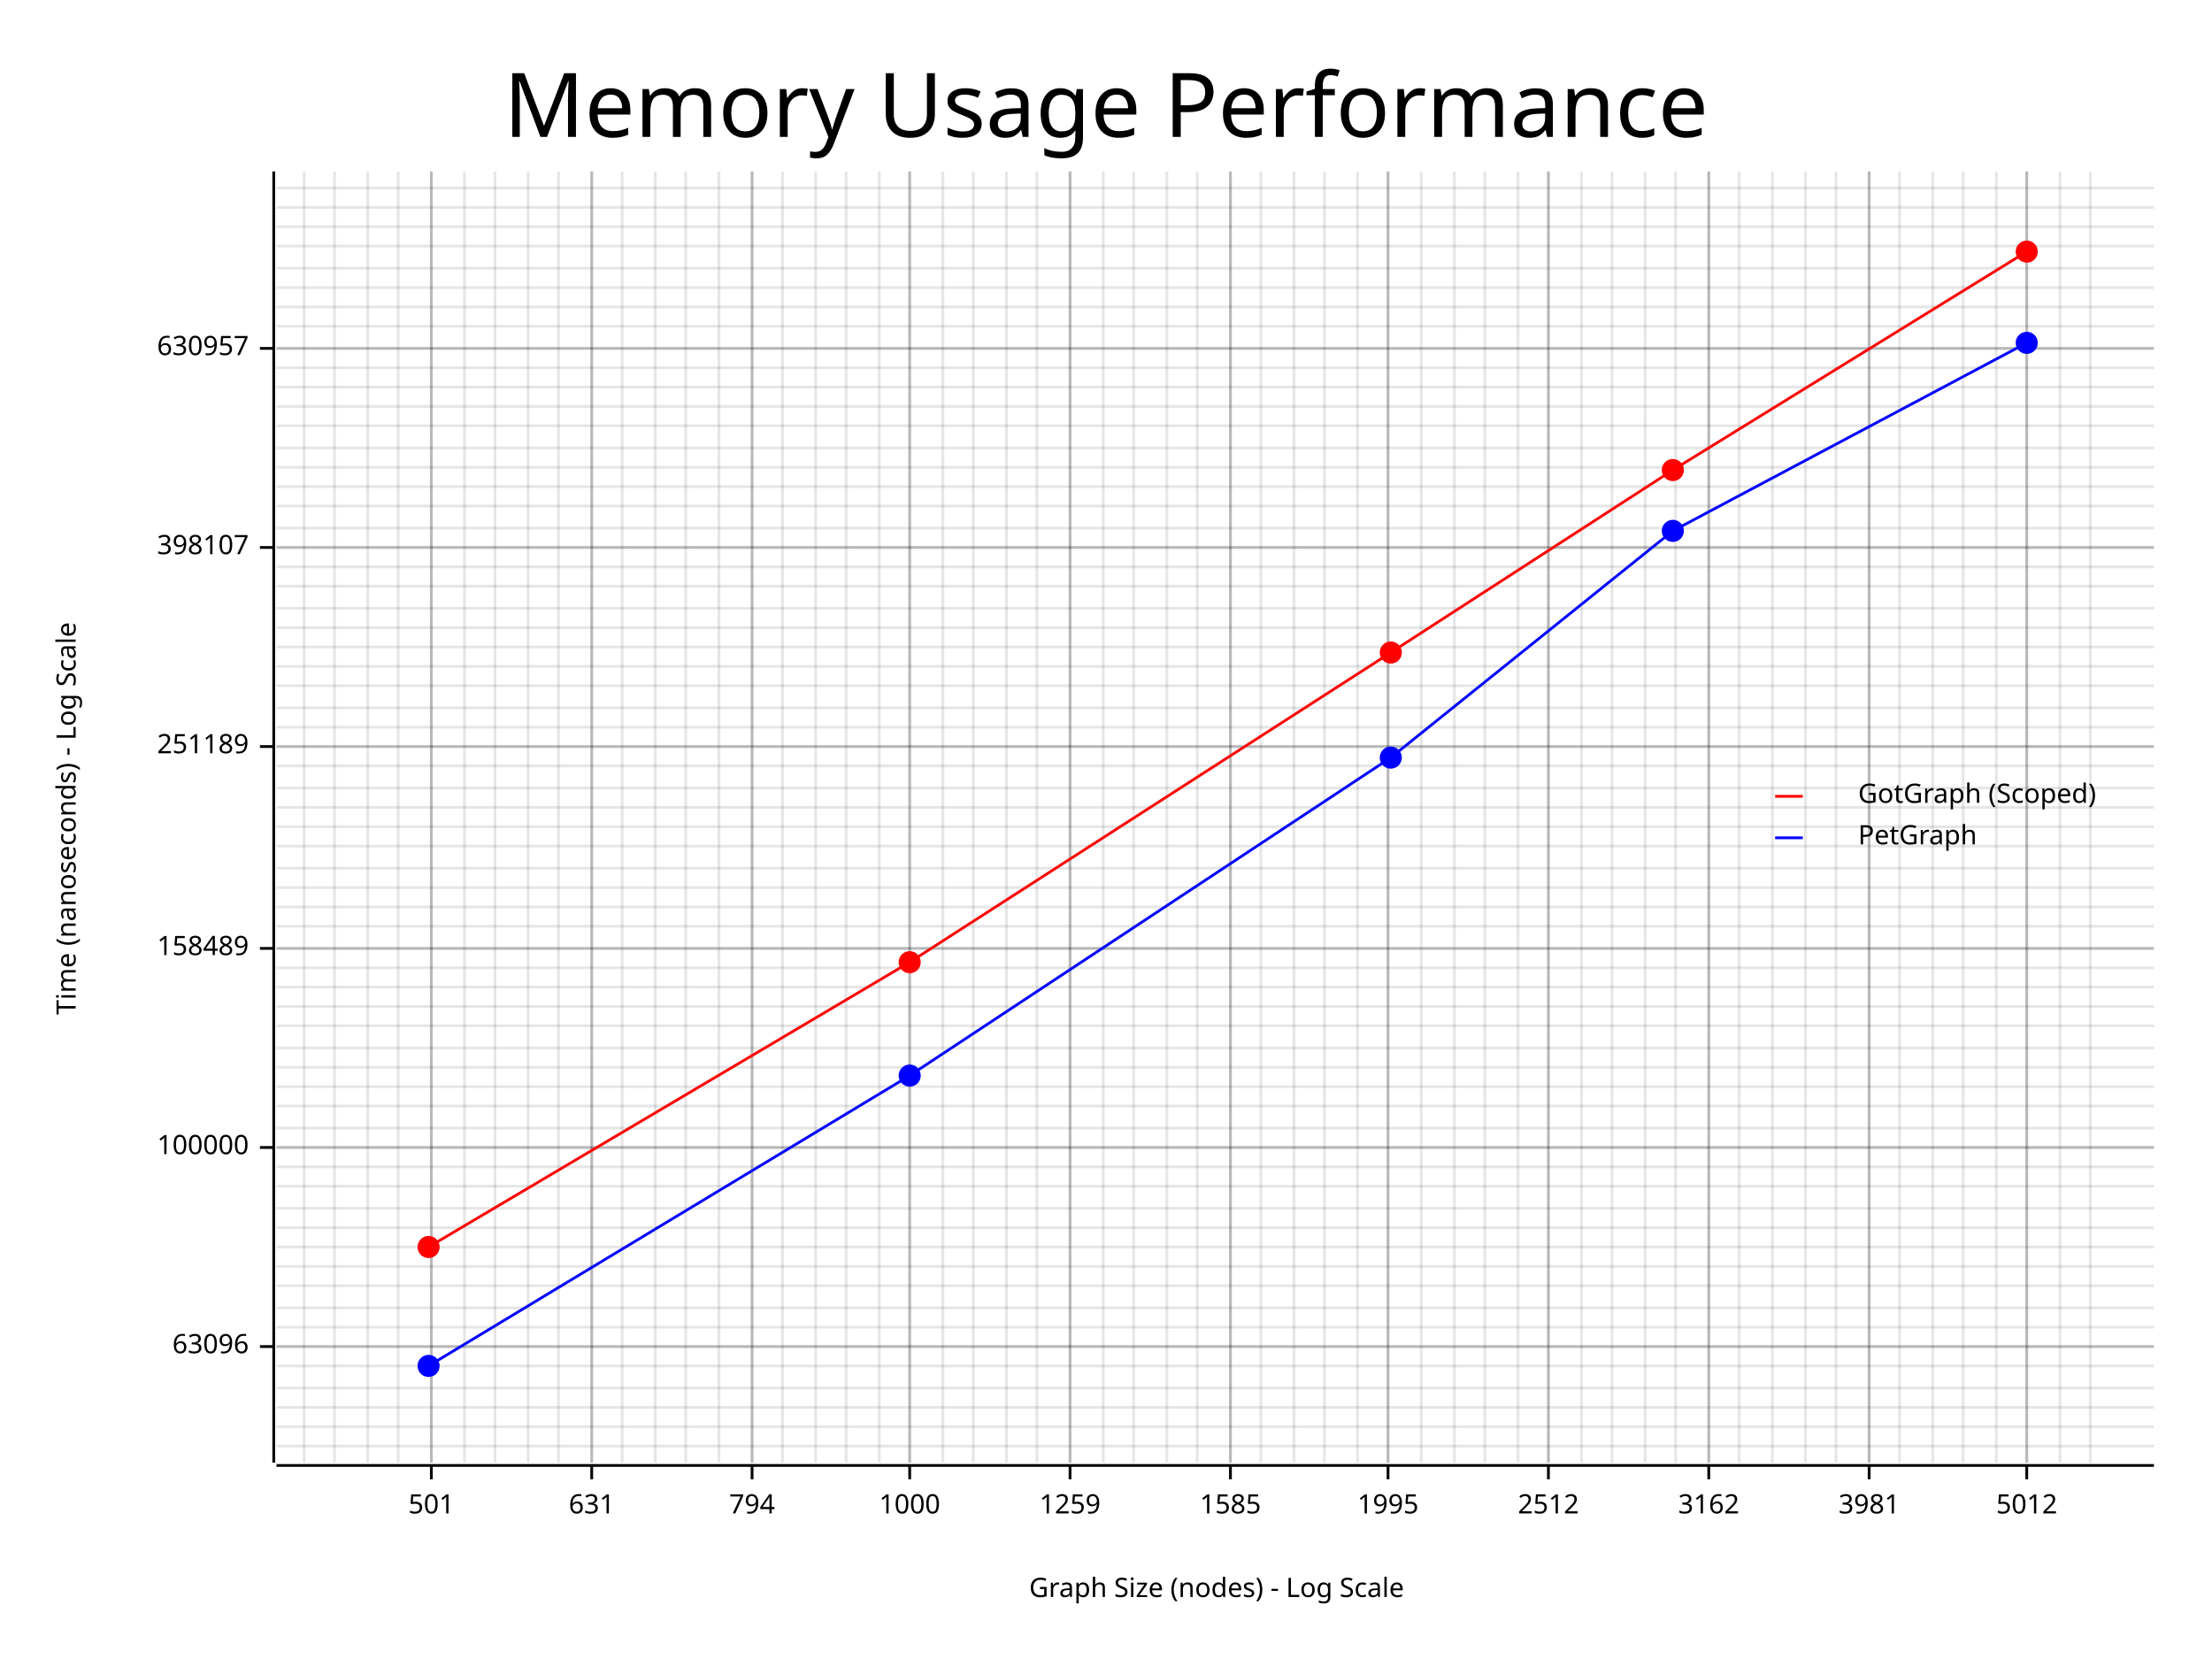
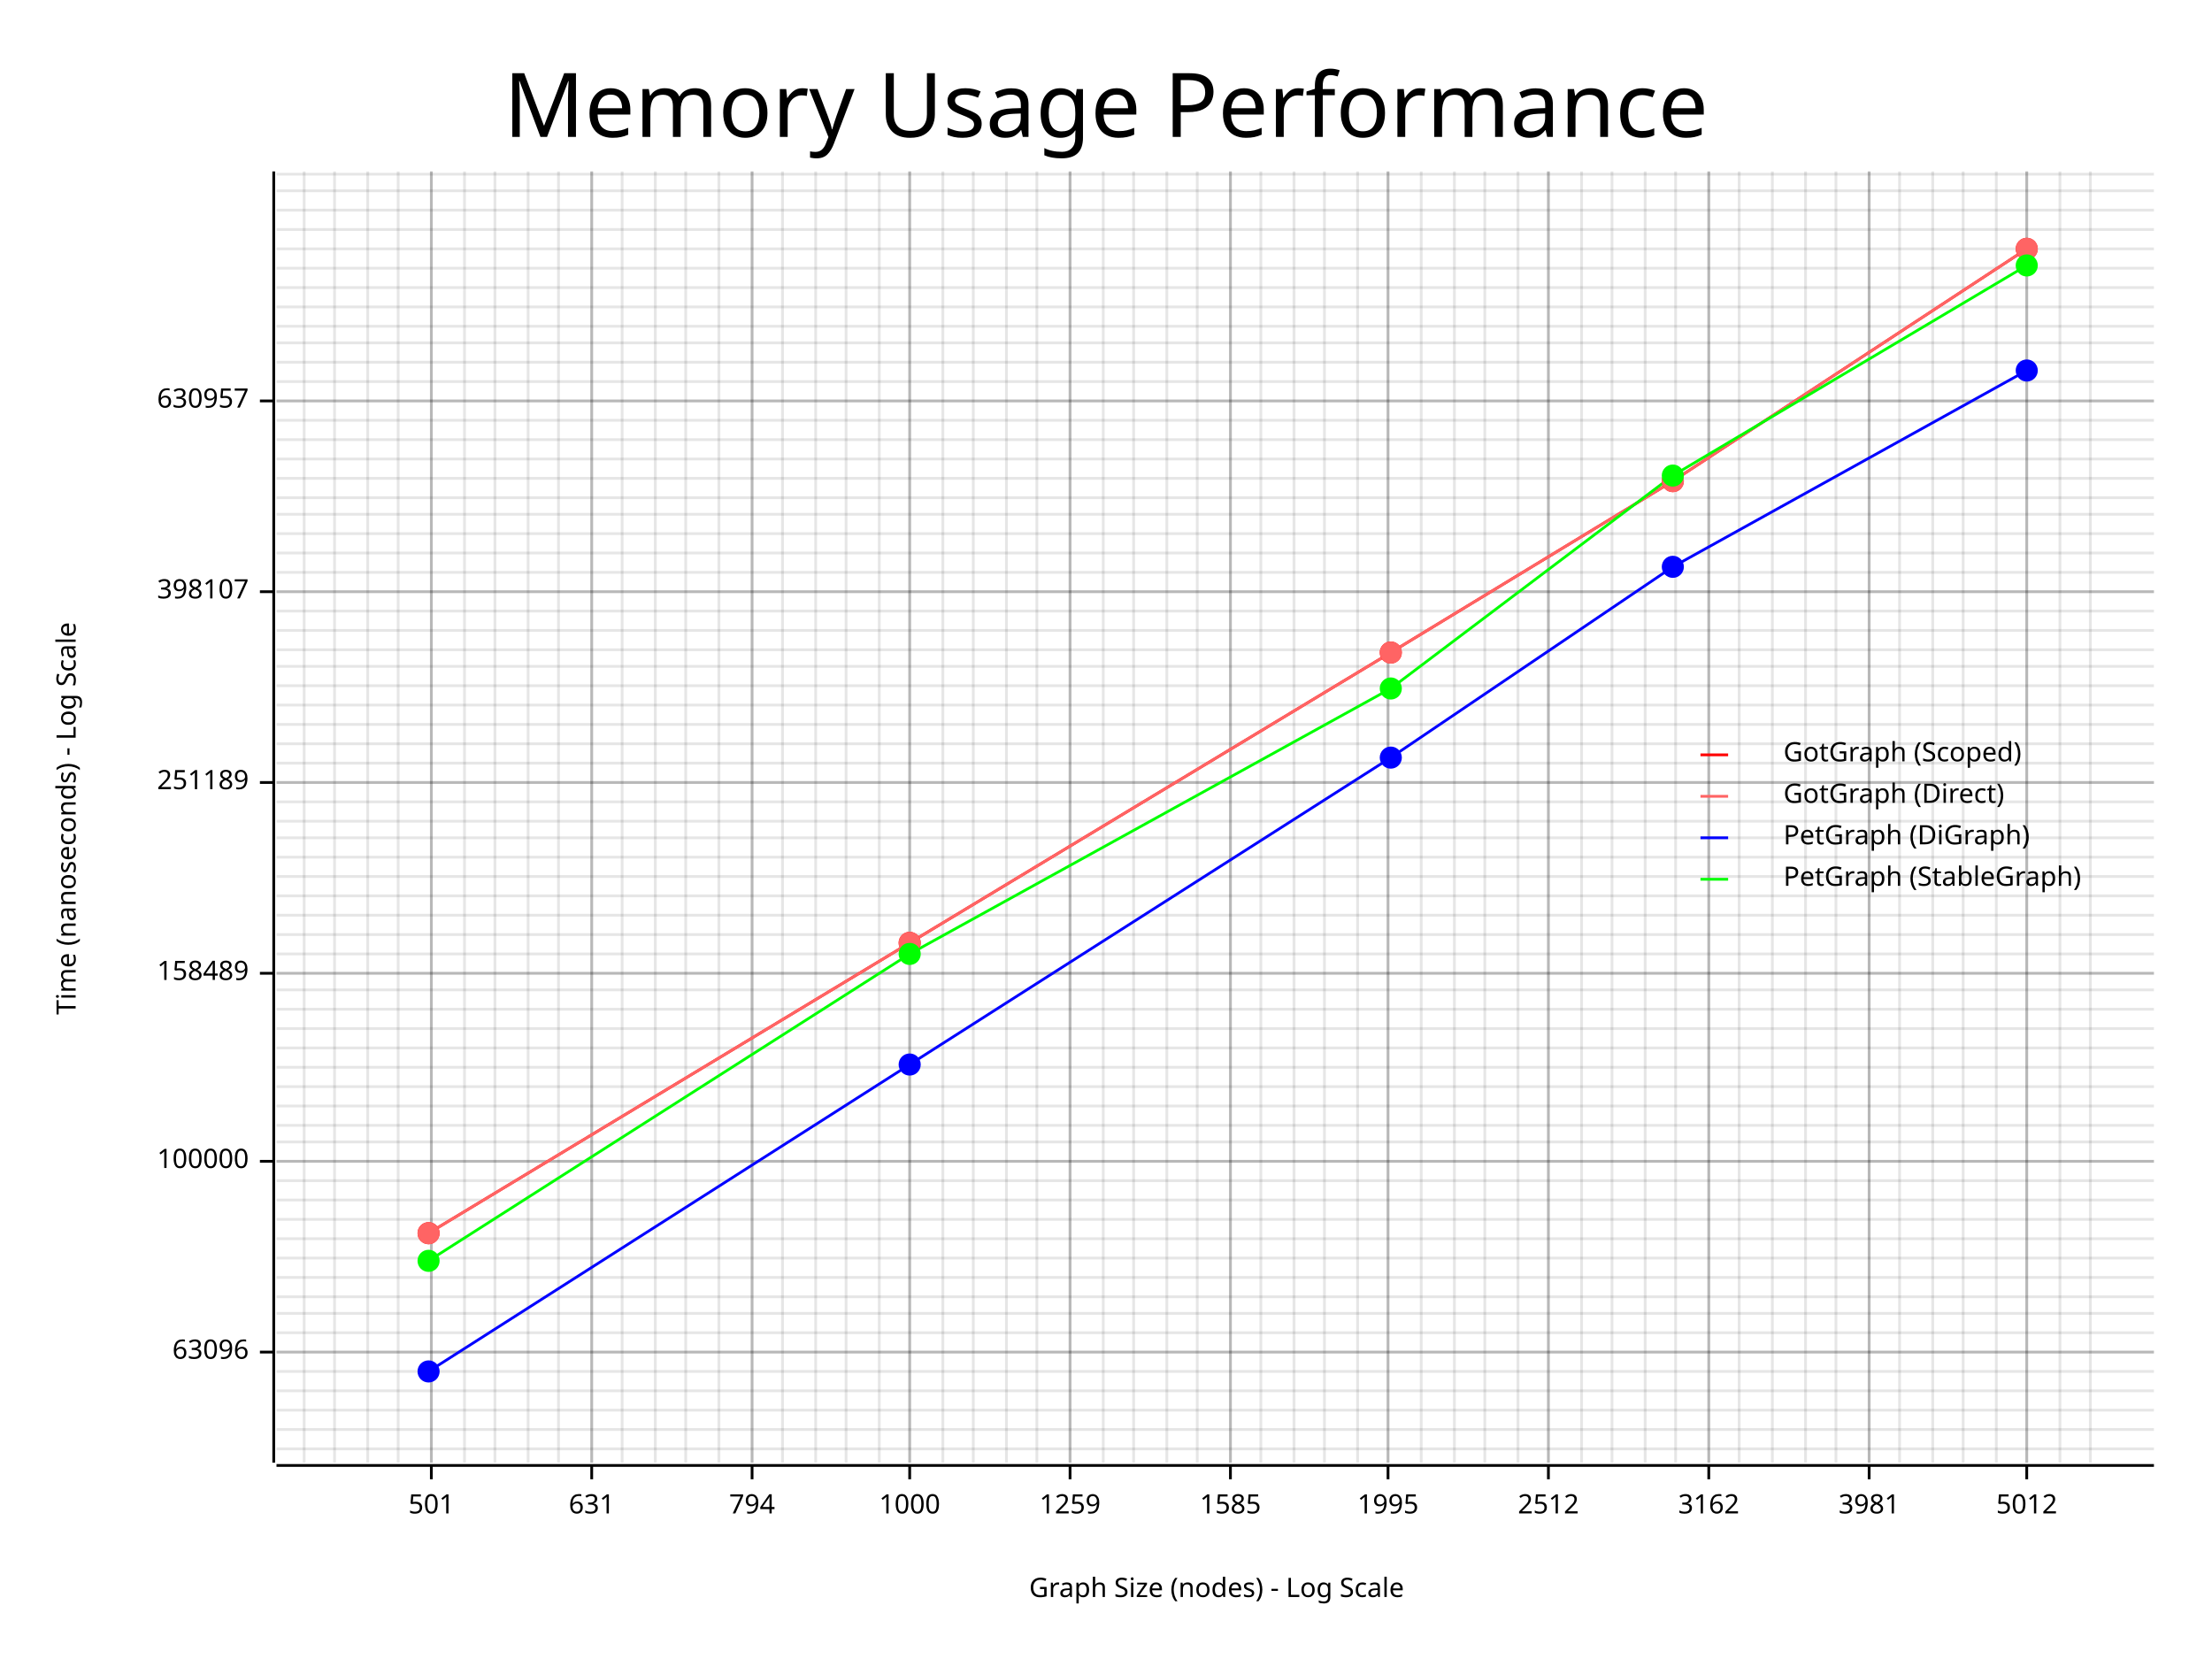
<svg xmlns="http://www.w3.org/2000/svg" width="800" height="600" viewBox="0 0 800 600">
  <rect x="0" y="0" width="800" height="600" opacity="1" fill="#FFFFFF" stroke="none" />
  <text x="400" y="25" dy="0.76em" text-anchor="middle" font-family="sans-serif" font-size="32.258" opacity="1" fill="#000000">
Memory Usage Performance
</text>
  <line opacity="0.1" stroke="#000000" stroke-width="1" x1="110" y1="529" x2="110" y2="62" />
  <line opacity="0.1" stroke="#000000" stroke-width="1" x1="121" y1="529" x2="121" y2="62" />
  <line opacity="0.1" stroke="#000000" stroke-width="1" x1="133" y1="529" x2="133" y2="62" />
  <line opacity="0.1" stroke="#000000" stroke-width="1" x1="144" y1="529" x2="144" y2="62" />
  <line opacity="0.1" stroke="#000000" stroke-width="1" x1="156" y1="529" x2="156" y2="62" />
  <line opacity="0.1" stroke="#000000" stroke-width="1" x1="168" y1="529" x2="168" y2="62" />
  <line opacity="0.1" stroke="#000000" stroke-width="1" x1="179" y1="529" x2="179" y2="62" />
  <line opacity="0.1" stroke="#000000" stroke-width="1" x1="191" y1="529" x2="191" y2="62" />
  <line opacity="0.1" stroke="#000000" stroke-width="1" x1="202" y1="529" x2="202" y2="62" />
  <line opacity="0.1" stroke="#000000" stroke-width="1" x1="214" y1="529" x2="214" y2="62" />
  <line opacity="0.1" stroke="#000000" stroke-width="1" x1="225" y1="529" x2="225" y2="62" />
  <line opacity="0.1" stroke="#000000" stroke-width="1" x1="237" y1="529" x2="237" y2="62" />
  <line opacity="0.1" stroke="#000000" stroke-width="1" x1="248" y1="529" x2="248" y2="62" />
  <line opacity="0.1" stroke="#000000" stroke-width="1" x1="260" y1="529" x2="260" y2="62" />
  <line opacity="0.1" stroke="#000000" stroke-width="1" x1="272" y1="529" x2="272" y2="62" />
  <line opacity="0.1" stroke="#000000" stroke-width="1" x1="283" y1="529" x2="283" y2="62" />
  <line opacity="0.1" stroke="#000000" stroke-width="1" x1="295" y1="529" x2="295" y2="62" />
  <line opacity="0.1" stroke="#000000" stroke-width="1" x1="306" y1="529" x2="306" y2="62" />
  <line opacity="0.1" stroke="#000000" stroke-width="1" x1="318" y1="529" x2="318" y2="62" />
  <line opacity="0.1" stroke="#000000" stroke-width="1" x1="329" y1="529" x2="329" y2="62" />
  <line opacity="0.1" stroke="#000000" stroke-width="1" x1="341" y1="529" x2="341" y2="62" />
  <line opacity="0.1" stroke="#000000" stroke-width="1" x1="352" y1="529" x2="352" y2="62" />
  <line opacity="0.1" stroke="#000000" stroke-width="1" x1="364" y1="529" x2="364" y2="62" />
  <line opacity="0.1" stroke="#000000" stroke-width="1" x1="375" y1="529" x2="375" y2="62" />
  <line opacity="0.1" stroke="#000000" stroke-width="1" x1="387" y1="529" x2="387" y2="62" />
  <line opacity="0.1" stroke="#000000" stroke-width="1" x1="399" y1="529" x2="399" y2="62" />
  <line opacity="0.1" stroke="#000000" stroke-width="1" x1="410" y1="529" x2="410" y2="62" />
  <line opacity="0.1" stroke="#000000" stroke-width="1" x1="422" y1="529" x2="422" y2="62" />
  <line opacity="0.1" stroke="#000000" stroke-width="1" x1="433" y1="529" x2="433" y2="62" />
  <line opacity="0.1" stroke="#000000" stroke-width="1" x1="445" y1="529" x2="445" y2="62" />
  <line opacity="0.1" stroke="#000000" stroke-width="1" x1="456" y1="529" x2="456" y2="62" />
  <line opacity="0.1" stroke="#000000" stroke-width="1" x1="468" y1="529" x2="468" y2="62" />
  <line opacity="0.1" stroke="#000000" stroke-width="1" x1="479" y1="529" x2="479" y2="62" />
  <line opacity="0.1" stroke="#000000" stroke-width="1" x1="491" y1="529" x2="491" y2="62" />
  <line opacity="0.1" stroke="#000000" stroke-width="1" x1="502" y1="529" x2="502" y2="62" />
  <line opacity="0.1" stroke="#000000" stroke-width="1" x1="514" y1="529" x2="514" y2="62" />
  <line opacity="0.1" stroke="#000000" stroke-width="1" x1="526" y1="529" x2="526" y2="62" />
  <line opacity="0.1" stroke="#000000" stroke-width="1" x1="537" y1="529" x2="537" y2="62" />
  <line opacity="0.1" stroke="#000000" stroke-width="1" x1="549" y1="529" x2="549" y2="62" />
  <line opacity="0.1" stroke="#000000" stroke-width="1" x1="560" y1="529" x2="560" y2="62" />
  <line opacity="0.1" stroke="#000000" stroke-width="1" x1="572" y1="529" x2="572" y2="62" />
  <line opacity="0.1" stroke="#000000" stroke-width="1" x1="583" y1="529" x2="583" y2="62" />
  <line opacity="0.1" stroke="#000000" stroke-width="1" x1="595" y1="529" x2="595" y2="62" />
  <line opacity="0.1" stroke="#000000" stroke-width="1" x1="606" y1="529" x2="606" y2="62" />
  <line opacity="0.1" stroke="#000000" stroke-width="1" x1="618" y1="529" x2="618" y2="62" />
  <line opacity="0.1" stroke="#000000" stroke-width="1" x1="629" y1="529" x2="629" y2="62" />
  <line opacity="0.1" stroke="#000000" stroke-width="1" x1="641" y1="529" x2="641" y2="62" />
  <line opacity="0.1" stroke="#000000" stroke-width="1" x1="653" y1="529" x2="653" y2="62" />
  <line opacity="0.1" stroke="#000000" stroke-width="1" x1="664" y1="529" x2="664" y2="62" />
  <line opacity="0.1" stroke="#000000" stroke-width="1" x1="676" y1="529" x2="676" y2="62" />
  <line opacity="0.1" stroke="#000000" stroke-width="1" x1="687" y1="529" x2="687" y2="62" />
  <line opacity="0.1" stroke="#000000" stroke-width="1" x1="699" y1="529" x2="699" y2="62" />
  <line opacity="0.1" stroke="#000000" stroke-width="1" x1="710" y1="529" x2="710" y2="62" />
  <line opacity="0.1" stroke="#000000" stroke-width="1" x1="722" y1="529" x2="722" y2="62" />
  <line opacity="0.1" stroke="#000000" stroke-width="1" x1="733" y1="529" x2="733" y2="62" />
  <line opacity="0.1" stroke="#000000" stroke-width="1" x1="745" y1="529" x2="745" y2="62" />
  <line opacity="0.1" stroke="#000000" stroke-width="1" x1="756" y1="529" x2="756" y2="62" />
-   <line opacity="0.1" stroke="#000000" stroke-width="1" x1="100" y1="523" x2="779" y2="523" />
-   <line opacity="0.1" stroke="#000000" stroke-width="1" x1="100" y1="516" x2="779" y2="516" />
-   <line opacity="0.1" stroke="#000000" stroke-width="1" x1="100" y1="509" x2="779" y2="509" />
-   <line opacity="0.1" stroke="#000000" stroke-width="1" x1="100" y1="502" x2="779" y2="502" />
-   <line opacity="0.1" stroke="#000000" stroke-width="1" x1="100" y1="494" x2="779" y2="494" />
-   <line opacity="0.1" stroke="#000000" stroke-width="1" x1="100" y1="487" x2="779" y2="487" />
-   <line opacity="0.1" stroke="#000000" stroke-width="1" x1="100" y1="480" x2="779" y2="480" />
-   <line opacity="0.1" stroke="#000000" stroke-width="1" x1="100" y1="473" x2="779" y2="473" />
-   <line opacity="0.1" stroke="#000000" stroke-width="1" x1="100" y1="465" x2="779" y2="465" />
-   <line opacity="0.1" stroke="#000000" stroke-width="1" x1="100" y1="458" x2="779" y2="458" />
-   <line opacity="0.1" stroke="#000000" stroke-width="1" x1="100" y1="451" x2="779" y2="451" />
-   <line opacity="0.1" stroke="#000000" stroke-width="1" x1="100" y1="444" x2="779" y2="444" />
-   <line opacity="0.1" stroke="#000000" stroke-width="1" x1="100" y1="437" x2="779" y2="437" />
-   <line opacity="0.1" stroke="#000000" stroke-width="1" x1="100" y1="429" x2="779" y2="429" />
-   <line opacity="0.1" stroke="#000000" stroke-width="1" x1="100" y1="422" x2="779" y2="422" />
-   <line opacity="0.1" stroke="#000000" stroke-width="1" x1="100" y1="415" x2="779" y2="415" />
-   <line opacity="0.1" stroke="#000000" stroke-width="1" x1="100" y1="408" x2="779" y2="408" />
+   <line opacity="0.1" stroke="#000000" stroke-width="1" x1="100" y1="524" x2="779" y2="524" />
+   <line opacity="0.1" stroke="#000000" stroke-width="1" x1="100" y1="517" x2="779" y2="517" />
+   <line opacity="0.1" stroke="#000000" stroke-width="1" x1="100" y1="510" x2="779" y2="510" />
+   <line opacity="0.1" stroke="#000000" stroke-width="1" x1="100" y1="503" x2="779" y2="503" />
+   <line opacity="0.1" stroke="#000000" stroke-width="1" x1="100" y1="496" x2="779" y2="496" />
+   <line opacity="0.1" stroke="#000000" stroke-width="1" x1="100" y1="489" x2="779" y2="489" />
+   <line opacity="0.1" stroke="#000000" stroke-width="1" x1="100" y1="482" x2="779" y2="482" />
+   <line opacity="0.1" stroke="#000000" stroke-width="1" x1="100" y1="475" x2="779" y2="475" />
+   <line opacity="0.1" stroke="#000000" stroke-width="1" x1="100" y1="469" x2="779" y2="469" />
+   <line opacity="0.1" stroke="#000000" stroke-width="1" x1="100" y1="462" x2="779" y2="462" />
+   <line opacity="0.1" stroke="#000000" stroke-width="1" x1="100" y1="455" x2="779" y2="455" />
+   <line opacity="0.1" stroke="#000000" stroke-width="1" x1="100" y1="448" x2="779" y2="448" />
+   <line opacity="0.1" stroke="#000000" stroke-width="1" x1="100" y1="441" x2="779" y2="441" />
+   <line opacity="0.1" stroke="#000000" stroke-width="1" x1="100" y1="434" x2="779" y2="434" />
+   <line opacity="0.1" stroke="#000000" stroke-width="1" x1="100" y1="427" x2="779" y2="427" />
+   <line opacity="0.1" stroke="#000000" stroke-width="1" x1="100" y1="420" x2="779" y2="420" />
+   <line opacity="0.1" stroke="#000000" stroke-width="1" x1="100" y1="413" x2="779" y2="413" />
+   <line opacity="0.1" stroke="#000000" stroke-width="1" x1="100" y1="407" x2="779" y2="407" />
  <line opacity="0.1" stroke="#000000" stroke-width="1" x1="100" y1="400" x2="779" y2="400" />
  <line opacity="0.1" stroke="#000000" stroke-width="1" x1="100" y1="393" x2="779" y2="393" />
  <line opacity="0.1" stroke="#000000" stroke-width="1" x1="100" y1="386" x2="779" y2="386" />
  <line opacity="0.1" stroke="#000000" stroke-width="1" x1="100" y1="379" x2="779" y2="379" />
-   <line opacity="0.1" stroke="#000000" stroke-width="1" x1="100" y1="371" x2="779" y2="371" />
-   <line opacity="0.1" stroke="#000000" stroke-width="1" x1="100" y1="364" x2="779" y2="364" />
-   <line opacity="0.1" stroke="#000000" stroke-width="1" x1="100" y1="357" x2="779" y2="357" />
-   <line opacity="0.1" stroke="#000000" stroke-width="1" x1="100" y1="350" x2="779" y2="350" />
-   <line opacity="0.1" stroke="#000000" stroke-width="1" x1="100" y1="343" x2="779" y2="343" />
-   <line opacity="0.1" stroke="#000000" stroke-width="1" x1="100" y1="335" x2="779" y2="335" />
-   <line opacity="0.1" stroke="#000000" stroke-width="1" x1="100" y1="328" x2="779" y2="328" />
-   <line opacity="0.1" stroke="#000000" stroke-width="1" x1="100" y1="321" x2="779" y2="321" />
-   <line opacity="0.1" stroke="#000000" stroke-width="1" x1="100" y1="314" x2="779" y2="314" />
-   <line opacity="0.1" stroke="#000000" stroke-width="1" x1="100" y1="306" x2="779" y2="306" />
-   <line opacity="0.1" stroke="#000000" stroke-width="1" x1="100" y1="299" x2="779" y2="299" />
-   <line opacity="0.1" stroke="#000000" stroke-width="1" x1="100" y1="292" x2="779" y2="292" />
-   <line opacity="0.1" stroke="#000000" stroke-width="1" x1="100" y1="285" x2="779" y2="285" />
-   <line opacity="0.1" stroke="#000000" stroke-width="1" x1="100" y1="277" x2="779" y2="277" />
-   <line opacity="0.1" stroke="#000000" stroke-width="1" x1="100" y1="270" x2="779" y2="270" />
-   <line opacity="0.1" stroke="#000000" stroke-width="1" x1="100" y1="263" x2="779" y2="263" />
-   <line opacity="0.1" stroke="#000000" stroke-width="1" x1="100" y1="256" x2="779" y2="256" />
+   <line opacity="0.1" stroke="#000000" stroke-width="1" x1="100" y1="372" x2="779" y2="372" />
+   <line opacity="0.1" stroke="#000000" stroke-width="1" x1="100" y1="365" x2="779" y2="365" />
+   <line opacity="0.1" stroke="#000000" stroke-width="1" x1="100" y1="358" x2="779" y2="358" />
+   <line opacity="0.1" stroke="#000000" stroke-width="1" x1="100" y1="352" x2="779" y2="352" />
+   <line opacity="0.1" stroke="#000000" stroke-width="1" x1="100" y1="345" x2="779" y2="345" />
+   <line opacity="0.1" stroke="#000000" stroke-width="1" x1="100" y1="338" x2="779" y2="338" />
+   <line opacity="0.1" stroke="#000000" stroke-width="1" x1="100" y1="331" x2="779" y2="331" />
+   <line opacity="0.1" stroke="#000000" stroke-width="1" x1="100" y1="324" x2="779" y2="324" />
+   <line opacity="0.1" stroke="#000000" stroke-width="1" x1="100" y1="317" x2="779" y2="317" />
+   <line opacity="0.1" stroke="#000000" stroke-width="1" x1="100" y1="310" x2="779" y2="310" />
+   <line opacity="0.1" stroke="#000000" stroke-width="1" x1="100" y1="303" x2="779" y2="303" />
+   <line opacity="0.1" stroke="#000000" stroke-width="1" x1="100" y1="297" x2="779" y2="297" />
+   <line opacity="0.1" stroke="#000000" stroke-width="1" x1="100" y1="290" x2="779" y2="290" />
+   <line opacity="0.1" stroke="#000000" stroke-width="1" x1="100" y1="283" x2="779" y2="283" />
+   <line opacity="0.1" stroke="#000000" stroke-width="1" x1="100" y1="276" x2="779" y2="276" />
+   <line opacity="0.1" stroke="#000000" stroke-width="1" x1="100" y1="269" x2="779" y2="269" />
+   <line opacity="0.1" stroke="#000000" stroke-width="1" x1="100" y1="262" x2="779" y2="262" />
+   <line opacity="0.1" stroke="#000000" stroke-width="1" x1="100" y1="255" x2="779" y2="255" />
  <line opacity="0.1" stroke="#000000" stroke-width="1" x1="100" y1="248" x2="779" y2="248" />
  <line opacity="0.1" stroke="#000000" stroke-width="1" x1="100" y1="241" x2="779" y2="241" />
-   <line opacity="0.1" stroke="#000000" stroke-width="1" x1="100" y1="234" x2="779" y2="234" />
-   <line opacity="0.1" stroke="#000000" stroke-width="1" x1="100" y1="227" x2="779" y2="227" />
-   <line opacity="0.1" stroke="#000000" stroke-width="1" x1="100" y1="220" x2="779" y2="220" />
-   <line opacity="0.1" stroke="#000000" stroke-width="1" x1="100" y1="212" x2="779" y2="212" />
-   <line opacity="0.1" stroke="#000000" stroke-width="1" x1="100" y1="205" x2="779" y2="205" />
-   <line opacity="0.1" stroke="#000000" stroke-width="1" x1="100" y1="198" x2="779" y2="198" />
-   <line opacity="0.1" stroke="#000000" stroke-width="1" x1="100" y1="191" x2="779" y2="191" />
-   <line opacity="0.1" stroke="#000000" stroke-width="1" x1="100" y1="183" x2="779" y2="183" />
-   <line opacity="0.1" stroke="#000000" stroke-width="1" x1="100" y1="176" x2="779" y2="176" />
-   <line opacity="0.1" stroke="#000000" stroke-width="1" x1="100" y1="169" x2="779" y2="169" />
-   <line opacity="0.1" stroke="#000000" stroke-width="1" x1="100" y1="162" x2="779" y2="162" />
-   <line opacity="0.1" stroke="#000000" stroke-width="1" x1="100" y1="154" x2="779" y2="154" />
-   <line opacity="0.1" stroke="#000000" stroke-width="1" x1="100" y1="147" x2="779" y2="147" />
-   <line opacity="0.1" stroke="#000000" stroke-width="1" x1="100" y1="140" x2="779" y2="140" />
-   <line opacity="0.1" stroke="#000000" stroke-width="1" x1="100" y1="133" x2="779" y2="133" />
-   <line opacity="0.1" stroke="#000000" stroke-width="1" x1="100" y1="126" x2="779" y2="126" />
+   <line opacity="0.1" stroke="#000000" stroke-width="1" x1="100" y1="235" x2="779" y2="235" />
+   <line opacity="0.1" stroke="#000000" stroke-width="1" x1="100" y1="228" x2="779" y2="228" />
+   <line opacity="0.1" stroke="#000000" stroke-width="1" x1="100" y1="221" x2="779" y2="221" />
+   <line opacity="0.1" stroke="#000000" stroke-width="1" x1="100" y1="214" x2="779" y2="214" />
+   <line opacity="0.1" stroke="#000000" stroke-width="1" x1="100" y1="207" x2="779" y2="207" />
+   <line opacity="0.1" stroke="#000000" stroke-width="1" x1="100" y1="200" x2="779" y2="200" />
+   <line opacity="0.1" stroke="#000000" stroke-width="1" x1="100" y1="193" x2="779" y2="193" />
+   <line opacity="0.1" stroke="#000000" stroke-width="1" x1="100" y1="186" x2="779" y2="186" />
+   <line opacity="0.1" stroke="#000000" stroke-width="1" x1="100" y1="180" x2="779" y2="180" />
+   <line opacity="0.1" stroke="#000000" stroke-width="1" x1="100" y1="173" x2="779" y2="173" />
+   <line opacity="0.1" stroke="#000000" stroke-width="1" x1="100" y1="166" x2="779" y2="166" />
+   <line opacity="0.1" stroke="#000000" stroke-width="1" x1="100" y1="159" x2="779" y2="159" />
+   <line opacity="0.1" stroke="#000000" stroke-width="1" x1="100" y1="152" x2="779" y2="152" />
+   <line opacity="0.1" stroke="#000000" stroke-width="1" x1="100" y1="145" x2="779" y2="145" />
+   <line opacity="0.1" stroke="#000000" stroke-width="1" x1="100" y1="138" x2="779" y2="138" />
+   <line opacity="0.1" stroke="#000000" stroke-width="1" x1="100" y1="131" x2="779" y2="131" />
+   <line opacity="0.1" stroke="#000000" stroke-width="1" x1="100" y1="124" x2="779" y2="124" />
  <line opacity="0.1" stroke="#000000" stroke-width="1" x1="100" y1="118" x2="779" y2="118" />
  <line opacity="0.1" stroke="#000000" stroke-width="1" x1="100" y1="111" x2="779" y2="111" />
  <line opacity="0.1" stroke="#000000" stroke-width="1" x1="100" y1="104" x2="779" y2="104" />
  <line opacity="0.1" stroke="#000000" stroke-width="1" x1="100" y1="97" x2="779" y2="97" />
-   <line opacity="0.1" stroke="#000000" stroke-width="1" x1="100" y1="89" x2="779" y2="89" />
-   <line opacity="0.1" stroke="#000000" stroke-width="1" x1="100" y1="82" x2="779" y2="82" />
-   <line opacity="0.1" stroke="#000000" stroke-width="1" x1="100" y1="75" x2="779" y2="75" />
-   <line opacity="0.1" stroke="#000000" stroke-width="1" x1="100" y1="68" x2="779" y2="68" />
+   <line opacity="0.1" stroke="#000000" stroke-width="1" x1="100" y1="90" x2="779" y2="90" />
+   <line opacity="0.1" stroke="#000000" stroke-width="1" x1="100" y1="83" x2="779" y2="83" />
+   <line opacity="0.1" stroke="#000000" stroke-width="1" x1="100" y1="76" x2="779" y2="76" />
+   <line opacity="0.1" stroke="#000000" stroke-width="1" x1="100" y1="69" x2="779" y2="69" />
+   <line opacity="0.1" stroke="#000000" stroke-width="1" x1="100" y1="63" x2="779" y2="63" />
  <text x="20" y="296" dy="0.76em" text-anchor="middle" font-family="sans-serif" font-size="9.677" opacity="1" fill="#000000" transform="rotate(270, 20, 296)">
Time (nanoseconds) - Log Scale
</text>
  <text x="440" y="580" dy="-0.5ex" text-anchor="middle" font-family="sans-serif" font-size="9.677" opacity="1" fill="#000000">
Graph Size (nodes) - Log Scale
</text>
  <line opacity="0.2" stroke="#000000" stroke-width="1" x1="156" y1="529" x2="156" y2="62" />
  <line opacity="0.2" stroke="#000000" stroke-width="1" x1="214" y1="529" x2="214" y2="62" />
  <line opacity="0.2" stroke="#000000" stroke-width="1" x1="272" y1="529" x2="272" y2="62" />
  <line opacity="0.2" stroke="#000000" stroke-width="1" x1="329" y1="529" x2="329" y2="62" />
  <line opacity="0.2" stroke="#000000" stroke-width="1" x1="387" y1="529" x2="387" y2="62" />
  <line opacity="0.2" stroke="#000000" stroke-width="1" x1="445" y1="529" x2="445" y2="62" />
  <line opacity="0.2" stroke="#000000" stroke-width="1" x1="502" y1="529" x2="502" y2="62" />
  <line opacity="0.2" stroke="#000000" stroke-width="1" x1="560" y1="529" x2="560" y2="62" />
  <line opacity="0.2" stroke="#000000" stroke-width="1" x1="618" y1="529" x2="618" y2="62" />
  <line opacity="0.2" stroke="#000000" stroke-width="1" x1="676" y1="529" x2="676" y2="62" />
  <line opacity="0.2" stroke="#000000" stroke-width="1" x1="733" y1="529" x2="733" y2="62" />
-   <line opacity="0.2" stroke="#000000" stroke-width="1" x1="100" y1="487" x2="779" y2="487" />
-   <line opacity="0.2" stroke="#000000" stroke-width="1" x1="100" y1="415" x2="779" y2="415" />
-   <line opacity="0.2" stroke="#000000" stroke-width="1" x1="100" y1="343" x2="779" y2="343" />
-   <line opacity="0.2" stroke="#000000" stroke-width="1" x1="100" y1="270" x2="779" y2="270" />
-   <line opacity="0.2" stroke="#000000" stroke-width="1" x1="100" y1="198" x2="779" y2="198" />
-   <line opacity="0.2" stroke="#000000" stroke-width="1" x1="100" y1="126" x2="779" y2="126" />
+   <line opacity="0.2" stroke="#000000" stroke-width="1" x1="100" y1="489" x2="779" y2="489" />
+   <line opacity="0.2" stroke="#000000" stroke-width="1" x1="100" y1="420" x2="779" y2="420" />
+   <line opacity="0.2" stroke="#000000" stroke-width="1" x1="100" y1="352" x2="779" y2="352" />
+   <line opacity="0.2" stroke="#000000" stroke-width="1" x1="100" y1="283" x2="779" y2="283" />
+   <line opacity="0.2" stroke="#000000" stroke-width="1" x1="100" y1="214" x2="779" y2="214" />
+   <line opacity="0.2" stroke="#000000" stroke-width="1" x1="100" y1="145" x2="779" y2="145" />
  <polyline fill="none" opacity="1" stroke="#000000" stroke-width="1" points="99,62 99,529 " />
-   <text x="90" y="487" dy="0.5ex" text-anchor="end" font-family="sans-serif" font-size="9.677" opacity="1" fill="#000000">
+   <text x="90" y="489" dy="0.5ex" text-anchor="end" font-family="sans-serif" font-size="9.677" opacity="1" fill="#000000">
63096
</text>
-   <polyline fill="none" opacity="1" stroke="#000000" stroke-width="1" points="94,487 99,487 " />
-   <text x="90" y="415" dy="0.5ex" text-anchor="end" font-family="sans-serif" font-size="9.677" opacity="1" fill="#000000">
+   <polyline fill="none" opacity="1" stroke="#000000" stroke-width="1" points="94,489 99,489 " />
+   <text x="90" y="420" dy="0.5ex" text-anchor="end" font-family="sans-serif" font-size="9.677" opacity="1" fill="#000000">
100000
</text>
-   <polyline fill="none" opacity="1" stroke="#000000" stroke-width="1" points="94,415 99,415 " />
-   <text x="90" y="343" dy="0.5ex" text-anchor="end" font-family="sans-serif" font-size="9.677" opacity="1" fill="#000000">
+   <polyline fill="none" opacity="1" stroke="#000000" stroke-width="1" points="94,420 99,420 " />
+   <text x="90" y="352" dy="0.5ex" text-anchor="end" font-family="sans-serif" font-size="9.677" opacity="1" fill="#000000">
158489
</text>
-   <polyline fill="none" opacity="1" stroke="#000000" stroke-width="1" points="94,343 99,343 " />
-   <text x="90" y="270" dy="0.5ex" text-anchor="end" font-family="sans-serif" font-size="9.677" opacity="1" fill="#000000">
+   <polyline fill="none" opacity="1" stroke="#000000" stroke-width="1" points="94,352 99,352 " />
+   <text x="90" y="283" dy="0.5ex" text-anchor="end" font-family="sans-serif" font-size="9.677" opacity="1" fill="#000000">
251189
</text>
-   <polyline fill="none" opacity="1" stroke="#000000" stroke-width="1" points="94,270 99,270 " />
-   <text x="90" y="198" dy="0.5ex" text-anchor="end" font-family="sans-serif" font-size="9.677" opacity="1" fill="#000000">
+   <polyline fill="none" opacity="1" stroke="#000000" stroke-width="1" points="94,283 99,283 " />
+   <text x="90" y="214" dy="0.5ex" text-anchor="end" font-family="sans-serif" font-size="9.677" opacity="1" fill="#000000">
398107
</text>
-   <polyline fill="none" opacity="1" stroke="#000000" stroke-width="1" points="94,198 99,198 " />
-   <text x="90" y="126" dy="0.5ex" text-anchor="end" font-family="sans-serif" font-size="9.677" opacity="1" fill="#000000">
+   <polyline fill="none" opacity="1" stroke="#000000" stroke-width="1" points="94,214 99,214 " />
+   <text x="90" y="145" dy="0.5ex" text-anchor="end" font-family="sans-serif" font-size="9.677" opacity="1" fill="#000000">
630957
</text>
-   <polyline fill="none" opacity="1" stroke="#000000" stroke-width="1" points="94,126 99,126 " />
+   <polyline fill="none" opacity="1" stroke="#000000" stroke-width="1" points="94,145 99,145 " />
  <polyline fill="none" opacity="1" stroke="#000000" stroke-width="1" points="100,530 779,530 " />
  <text x="156" y="540" dy="0.76em" text-anchor="middle" font-family="sans-serif" font-size="9.677" opacity="1" fill="#000000">
501
</text>
  <polyline fill="none" opacity="1" stroke="#000000" stroke-width="1" points="156,530 156,535 " />
  <text x="214" y="540" dy="0.76em" text-anchor="middle" font-family="sans-serif" font-size="9.677" opacity="1" fill="#000000">
631
</text>
  <polyline fill="none" opacity="1" stroke="#000000" stroke-width="1" points="214,530 214,535 " />
  <text x="272" y="540" dy="0.76em" text-anchor="middle" font-family="sans-serif" font-size="9.677" opacity="1" fill="#000000">
794
</text>
  <polyline fill="none" opacity="1" stroke="#000000" stroke-width="1" points="272,530 272,535 " />
  <text x="329" y="540" dy="0.76em" text-anchor="middle" font-family="sans-serif" font-size="9.677" opacity="1" fill="#000000">
1000
</text>
  <polyline fill="none" opacity="1" stroke="#000000" stroke-width="1" points="329,530 329,535 " />
  <text x="387" y="540" dy="0.76em" text-anchor="middle" font-family="sans-serif" font-size="9.677" opacity="1" fill="#000000">
1259
</text>
  <polyline fill="none" opacity="1" stroke="#000000" stroke-width="1" points="387,530 387,535 " />
  <text x="445" y="540" dy="0.76em" text-anchor="middle" font-family="sans-serif" font-size="9.677" opacity="1" fill="#000000">
1585
</text>
  <polyline fill="none" opacity="1" stroke="#000000" stroke-width="1" points="445,530 445,535 " />
  <text x="502" y="540" dy="0.76em" text-anchor="middle" font-family="sans-serif" font-size="9.677" opacity="1" fill="#000000">
1995
</text>
  <polyline fill="none" opacity="1" stroke="#000000" stroke-width="1" points="502,530 502,535 " />
  <text x="560" y="540" dy="0.76em" text-anchor="middle" font-family="sans-serif" font-size="9.677" opacity="1" fill="#000000">
2512
</text>
  <polyline fill="none" opacity="1" stroke="#000000" stroke-width="1" points="560,530 560,535 " />
  <text x="618" y="540" dy="0.76em" text-anchor="middle" font-family="sans-serif" font-size="9.677" opacity="1" fill="#000000">
3162
</text>
  <polyline fill="none" opacity="1" stroke="#000000" stroke-width="1" points="618,530 618,535 " />
  <text x="676" y="540" dy="0.76em" text-anchor="middle" font-family="sans-serif" font-size="9.677" opacity="1" fill="#000000">
3981
</text>
  <polyline fill="none" opacity="1" stroke="#000000" stroke-width="1" points="676,530 676,535 " />
  <text x="733" y="540" dy="0.76em" text-anchor="middle" font-family="sans-serif" font-size="9.677" opacity="1" fill="#000000">
5012
</text>
  <polyline fill="none" opacity="1" stroke="#000000" stroke-width="1" points="733,530 733,535 " />
-   <polyline fill="none" opacity="1" stroke="#FF0000" stroke-width="1" points="155,451 329,348 503,236 605,170 733,91 " />
-   <polyline fill="none" opacity="1" stroke="#0000FF" stroke-width="1" points="155,494 329,389 503,274 605,192 733,124 " />
-   <circle cx="155" cy="451" r="4" opacity="1" fill="#FF0000" stroke="none" stroke-width="1" />
-   <circle cx="329" cy="348" r="4" opacity="1" fill="#FF0000" stroke="none" stroke-width="1" />
+   <polyline fill="none" opacity="1" stroke="#FF0000" stroke-width="1" points="155,446 329,341 503,236 605,174 733,90 " />
+   <polyline fill="none" opacity="1" stroke="#FF6464" stroke-width="1" points="155,446 329,341 503,236 605,174 733,90 " />
+   <polyline fill="none" opacity="1" stroke="#0000FF" stroke-width="1" points="155,496 329,385 503,274 605,205 733,134 " />
+   <polyline fill="none" opacity="1" stroke="#00FF00" stroke-width="1" points="155,456 329,345 503,249 605,172 733,96 " />
+   <circle cx="155" cy="446" r="4" opacity="1" fill="#FF0000" stroke="none" stroke-width="1" />
+   <circle cx="329" cy="341" r="4" opacity="1" fill="#FF0000" stroke="none" stroke-width="1" />
  <circle cx="503" cy="236" r="4" opacity="1" fill="#FF0000" stroke="none" stroke-width="1" />
-   <circle cx="605" cy="170" r="4" opacity="1" fill="#FF0000" stroke="none" stroke-width="1" />
-   <circle cx="733" cy="91" r="4" opacity="1" fill="#FF0000" stroke="none" stroke-width="1" />
-   <circle cx="155" cy="494" r="4" opacity="1" fill="#0000FF" stroke="none" stroke-width="1" />
-   <circle cx="329" cy="389" r="4" opacity="1" fill="#0000FF" stroke="none" stroke-width="1" />
+   <circle cx="605" cy="174" r="4" opacity="1" fill="#FF0000" stroke="none" stroke-width="1" />
+   <circle cx="733" cy="90" r="4" opacity="1" fill="#FF0000" stroke="none" stroke-width="1" />
+   <circle cx="155" cy="446" r="4" opacity="1" fill="#FF6464" stroke="none" stroke-width="1" />
+   <circle cx="329" cy="341" r="4" opacity="1" fill="#FF6464" stroke="none" stroke-width="1" />
+   <circle cx="503" cy="236" r="4" opacity="1" fill="#FF6464" stroke="none" stroke-width="1" />
+   <circle cx="605" cy="174" r="4" opacity="1" fill="#FF6464" stroke="none" stroke-width="1" />
+   <circle cx="733" cy="90" r="4" opacity="1" fill="#FF6464" stroke="none" stroke-width="1" />
+   <circle cx="155" cy="496" r="4" opacity="1" fill="#0000FF" stroke="none" stroke-width="1" />
+   <circle cx="329" cy="385" r="4" opacity="1" fill="#0000FF" stroke="none" stroke-width="1" />
  <circle cx="503" cy="274" r="4" opacity="1" fill="#0000FF" stroke="none" stroke-width="1" />
-   <circle cx="605" cy="192" r="4" opacity="1" fill="#0000FF" stroke="none" stroke-width="1" />
-   <circle cx="733" cy="124" r="4" opacity="1" fill="#0000FF" stroke="none" stroke-width="1" />
-   <text x="672" y="283" dy="0.76em" text-anchor="start" font-family="sans-serif" font-size="9.677" opacity="1" fill="#000000">
+   <circle cx="605" cy="205" r="4" opacity="1" fill="#0000FF" stroke="none" stroke-width="1" />
+   <circle cx="733" cy="134" r="4" opacity="1" fill="#0000FF" stroke="none" stroke-width="1" />
+   <circle cx="155" cy="456" r="4" opacity="1" fill="#00FF00" stroke="none" stroke-width="1" />
+   <circle cx="329" cy="345" r="4" opacity="1" fill="#00FF00" stroke="none" stroke-width="1" />
+   <circle cx="503" cy="249" r="4" opacity="1" fill="#00FF00" stroke="none" stroke-width="1" />
+   <circle cx="605" cy="172" r="4" opacity="1" fill="#00FF00" stroke="none" stroke-width="1" />
+   <circle cx="733" cy="96" r="4" opacity="1" fill="#00FF00" stroke="none" stroke-width="1" />
+   <text x="645" y="268" dy="0.76em" text-anchor="start" font-family="sans-serif" font-size="9.677" opacity="1" fill="#000000">
GotGraph (Scoped)
</text>
-   <text x="672" y="298" dy="0.76em" text-anchor="start" font-family="sans-serif" font-size="9.677" opacity="1" fill="#000000">
- PetGraph
- </text>
-   <polyline fill="none" opacity="1" stroke="#FF0000" stroke-width="1" points="642,288 652,288 " />
-   <polyline fill="none" opacity="1" stroke="#0000FF" stroke-width="1" points="642,303 652,303 " />
+   <text x="645" y="283" dy="0.76em" text-anchor="start" font-family="sans-serif" font-size="9.677" opacity="1" fill="#000000">
+ GotGraph (Direct)
+ </text>
+   <text x="645" y="298" dy="0.76em" text-anchor="start" font-family="sans-serif" font-size="9.677" opacity="1" fill="#000000">
+ PetGraph (DiGraph)
+ </text>
+   <text x="645" y="313" dy="0.76em" text-anchor="start" font-family="sans-serif" font-size="9.677" opacity="1" fill="#000000">
+ PetGraph (StableGraph)
+ </text>
+   <polyline fill="none" opacity="1" stroke="#FF0000" stroke-width="1" points="615,273 625,273 " />
+   <polyline fill="none" opacity="1" stroke="#FF6464" stroke-width="1" points="615,288 625,288 " />
+   <polyline fill="none" opacity="1" stroke="#0000FF" stroke-width="1" points="615,303 625,303 " />
+   <polyline fill="none" opacity="1" stroke="#00FF00" stroke-width="1" points="615,318 625,318 " />
</svg>
